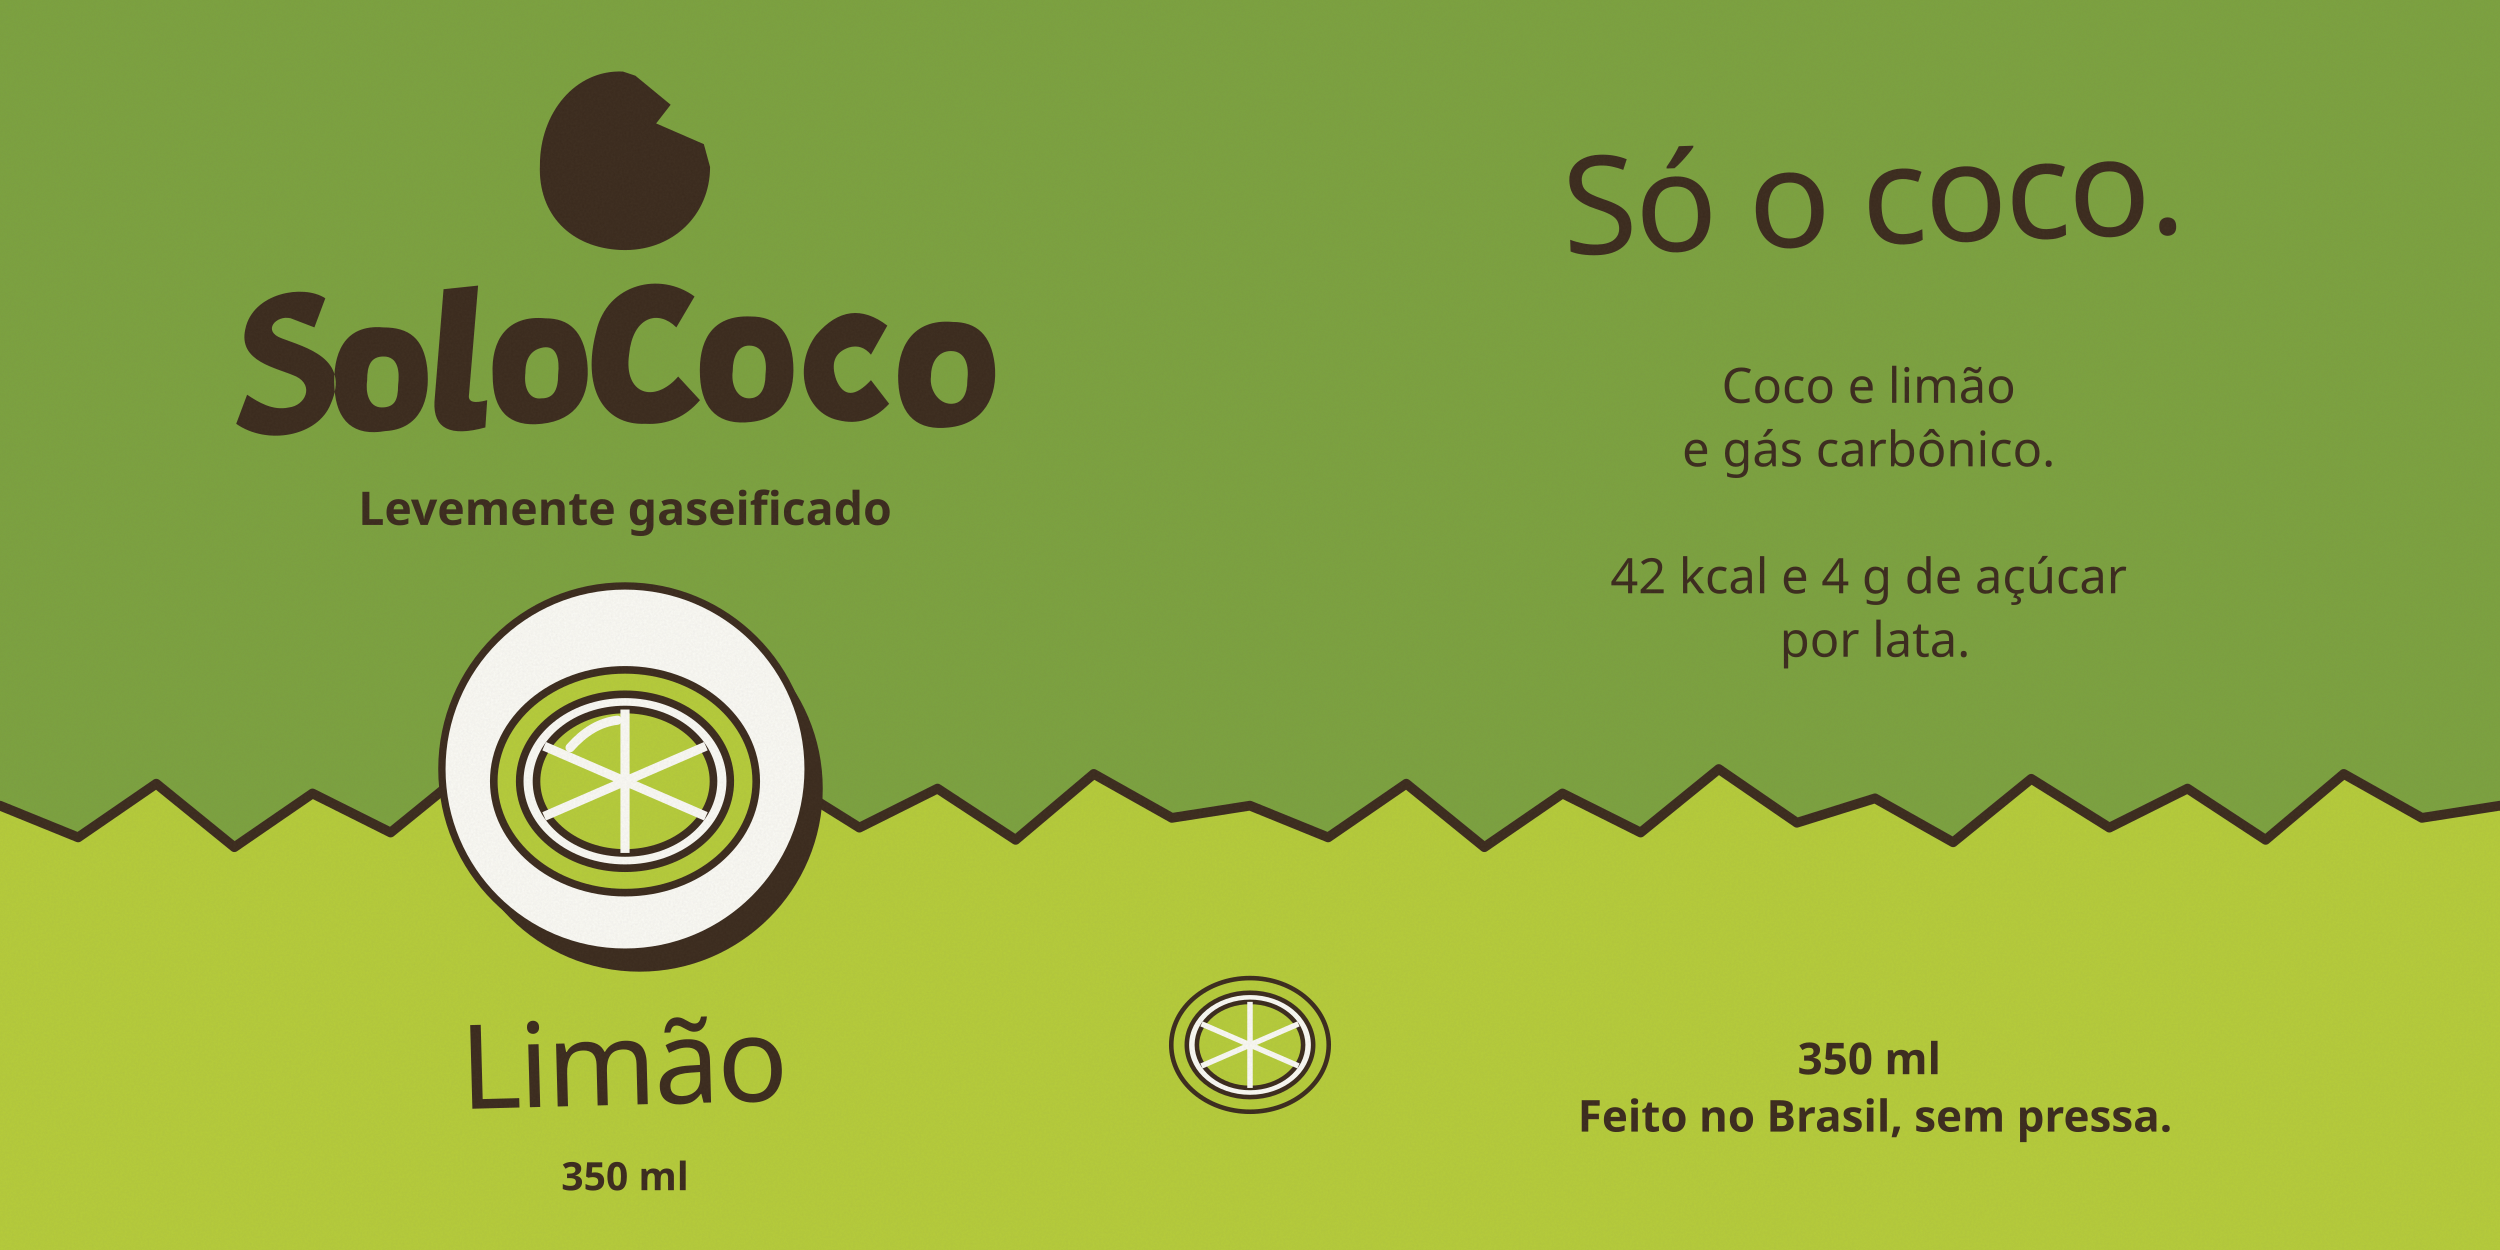
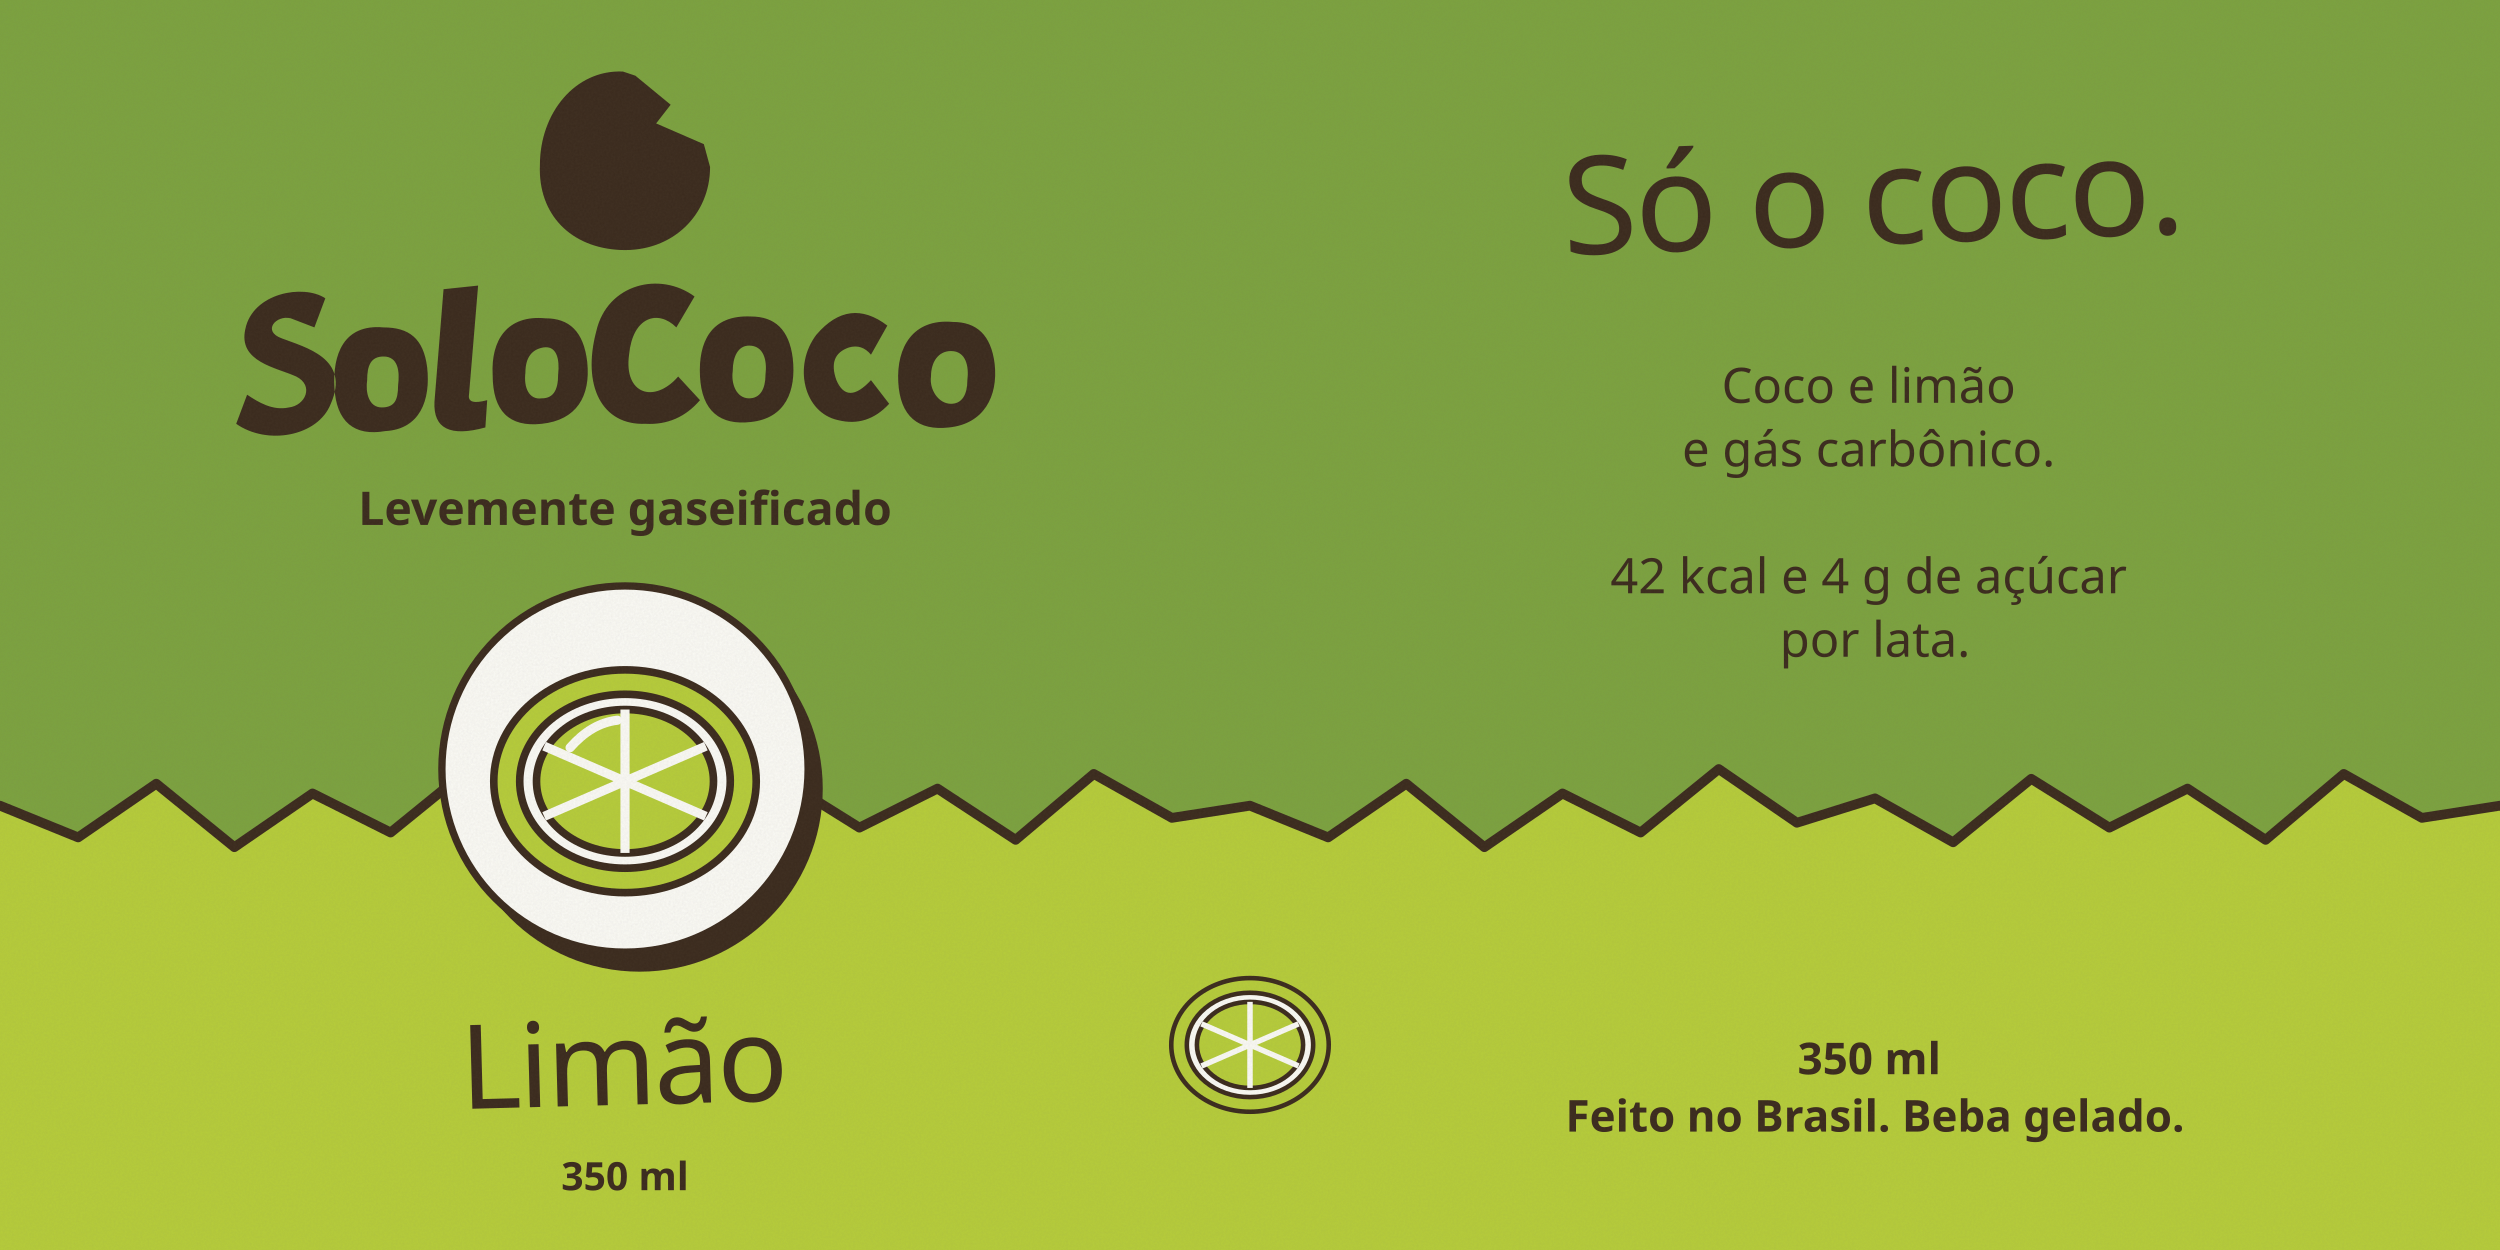
<svg xmlns="http://www.w3.org/2000/svg" width="2048" height="1024" viewBox="0 0 2048 1024">
  <defs>
    <style>
      @font-face { font-family: "Bowlby One"; src: url("../hero/fonts/BowlbyOne-Regular.ttf"); }
      @font-face { font-family: "Figtree"; src: url("../hero/fonts/Figtree-wght.ttf"); font-weight: 300 900; }
      .display { font-family: "Bowlby One"; }
      .body { font-family: "Figtree"; }
    </style>
    <filter id="grain" x="0" y="0" width="100%" height="100%" filterUnits="userSpaceOnUse">
      <feTurbulence type="fractalNoise" baseFrequency=".55" numOctaves="3" stitchTiles="stitch" result="noise" />
      <feColorMatrix in="noise" type="matrix" values="0 0 0 0 .227 0 0 0 0 .165 0 0 0 0 .114 0 0 0 .09 0" result="ink" />
      <feComposite in="ink" in2="SourceGraphic" operator="in" />
    </filter>
    <clipPath id="symbol-cut">
      <polygon points="0,100 0,0 54,0 100,34 100,100" />
    </clipPath>
  </defs>
  <rect width="2048" height="1024" fill="#7BA23F" />
  <path fill="#B5CC3A" d="M0,1024 L0,660 L64,686 L128,642 L192,694 L256,650 L320,682 L384,630 L448,674 L512,654 L576,690 L640,638 L704,678 L768,646 L832,688 L896,634 L960,670 L1024,660 L1088,686 L1152,642 L1216,694 L1280,650 L1344,682 L1408,630 L1472,674 L1536,654 L1600,690 L1664,638 L1728,678 L1792,646 L1856,688 L1920,634 L1984,670 L2048,660 L2048,1024 Z" />
  <path fill="none" stroke="#3A2A1D" stroke-width="8" stroke-linejoin="round" d="M-64,670 L0,660 L64,686 L128,642 L192,694 L256,650 L320,682 L384,630 L448,674 L512,654 L576,690 L640,638 L704,678 L768,646 L832,688 L896,634 L960,670 L1024,660 L1088,686 L1152,642 L1216,694 L1280,650 L1344,682 L1408,630 L1472,674 L1536,654 L1600,690 L1664,638 L1728,678 L1792,646 L1856,688 L1920,634 L1984,670 L2048,660 L2112,686" />
  <path transform="translate(427 45) scale(1.7)" fill="#3A2A1D" d="M49 8C26 7 9 28 9 53C8 77 24 93 48 94C73 95 91 77 91 54L88 43L65 33L72 24L55 10Z" />
  <path transform="translate(192 225) scale(1.49)" fill="#3A2A1D" fill-rule="evenodd" d="M50 13C38 5 10 10 6 30C2 48 23 51 34 56C44 61 39 72 30 73C21 75 13 70 7 66L1 82C18 94 46 89 53 71C64 46 39 40 26 35C15 31 23 22 31 24L44 29Z M82 29C60 27 54 44 55 62C56 81 66 89 83 86C102 85 108 69 106 51C104 35 96 29 82 29Z M82 45C90 45 91 53 90 61C90 69 88 73 81 73C74 73 72 65 73 58C73 50 75 45 82 45Z M115 8L134 6L129 66Q128 72 139 69L138 84Q109 92 110 70Z M171 24C150 22 141 36 142 55C142 75 151 84 169 82C188 80 196 67 194 48C192 31 184 24 171 24Z M170 40C177 39 179 46 178 55C178 64 175 68 169 68C162 69 159 62 160 54C160 45 164 41 170 40Z M253 12C234 -2 205 5 199 31C191 61 202 83 226 82Q244 83 256 69L244 56C231 71 214 66 217 44C219 23 233 19 243 29Z M284 23C262 22 255 37 256 56C257 75 267 83 284 81C303 79 309 64 307 46C305 30 297 23 284 23Z M283 39C291 39 293 47 292 55C292 63 289 68 283 68C276 68 273 60 274 53C274 45 277 39 283 39Z M359 28Q338 12 320 33C307 50 313 76 332 80Q348 84 360 71L350 58Q337 72 331 58Q326 44 338 40Q345 38 350 44Z M395 26C373 24 364 40 365 59C366 78 376 86 393 84C412 82 420 67 418 49C416 33 408 26 395 26Z M394 42C402 42 404 50 403 58C403 66 400 71 394 71C387 71 382 63 383 56C383 48 387 42 394 42Z" />
  <text class="body" x="512" y="430" fill="#3A2A1D" font-size="38" font-weight="600" text-anchor="middle">Levemente gaseificado</text>
  <circle cx="524" cy="646" r="150" fill="#3A2A1D" />
  <circle cx="512" cy="630" r="150" fill="#FAFAF5" stroke="#3A2A1D" stroke-width="6" />
  <g transform="translate(387 505) scale(1.25)" stroke="#3A2A1D" stroke-width="5" stroke-linejoin="round">
    <ellipse cx="100" cy="108" rx="86" ry="73" fill="#B5CC3A" />
    <ellipse cx="100" cy="108" rx="69" ry="57" fill="#FAFAF5" />
    <ellipse cx="100" cy="108" rx="58" ry="47" fill="#B5CC3A" />
    <path d="M100 61v94m-53-70 106 46m-106 0 106-46" stroke="#FAFAF5" stroke-width="6" />
    <path d="M64 86 Q78 70 95 68" stroke="#FAFAF5" stroke-width="6" fill="none" stroke-linecap="round" />
  </g>
  <text class="display" x="512" y="905" fill="#3A2A1D" font-size="96" text-anchor="middle" letter-spacing="-2" transform="rotate(-1.5 512 905)">Limão</text>
  <text class="body" x="512" y="975" fill="#3A2A1D" font-size="32" font-weight="700" text-anchor="middle">350 ml</text>
  <g transform="translate(949 775) scale(.75)" stroke="#3A2A1D" stroke-width="5" stroke-linejoin="round">
    <ellipse cx="100" cy="108" rx="86" ry="73" fill="#B5CC3A" />
    <ellipse cx="100" cy="108" rx="69" ry="57" fill="#FAFAF5" />
    <ellipse cx="100" cy="108" rx="58" ry="47" fill="#B5CC3A" />
    <path d="M100 61v94m-53-70 106 46m-106 0 106-46" stroke="#FAFAF5" stroke-width="6" />
  </g>
  <text class="display" x="1536" y="200" fill="#3A2A1D" font-size="112" text-anchor="middle" letter-spacing="-2" transform="rotate(-2 1536 200)">Só o coco.</text>
  <text class="body" x="1536" y="330" fill="#3A2A1D" font-size="40" font-weight="500" text-anchor="middle">
    <tspan x="1536">Coco e limão</tspan>
    <tspan x="1536" dy="52">e gás carbônico.</tspan>
    <tspan x="1536" dy="104">42 kcal e 4 g de açúcar</tspan>
    <tspan x="1536" dy="52">por lata.</tspan>
  </text>
  <text class="body" x="1536" y="880" fill="#3A2A1D" font-size="36" font-weight="600" text-anchor="middle">
    <tspan x="1536">350 ml</tspan>
-     <tspan x="1536" dy="47">Feito no Brasil, sem pressa.</tspan>
+     <tspan x="1536" dy="47">Feito no Brasil. Beba gelado.</tspan>
  </text>
  <rect width="2048" height="1024" fill="#000" filter="url(#grain)" />
</svg>
